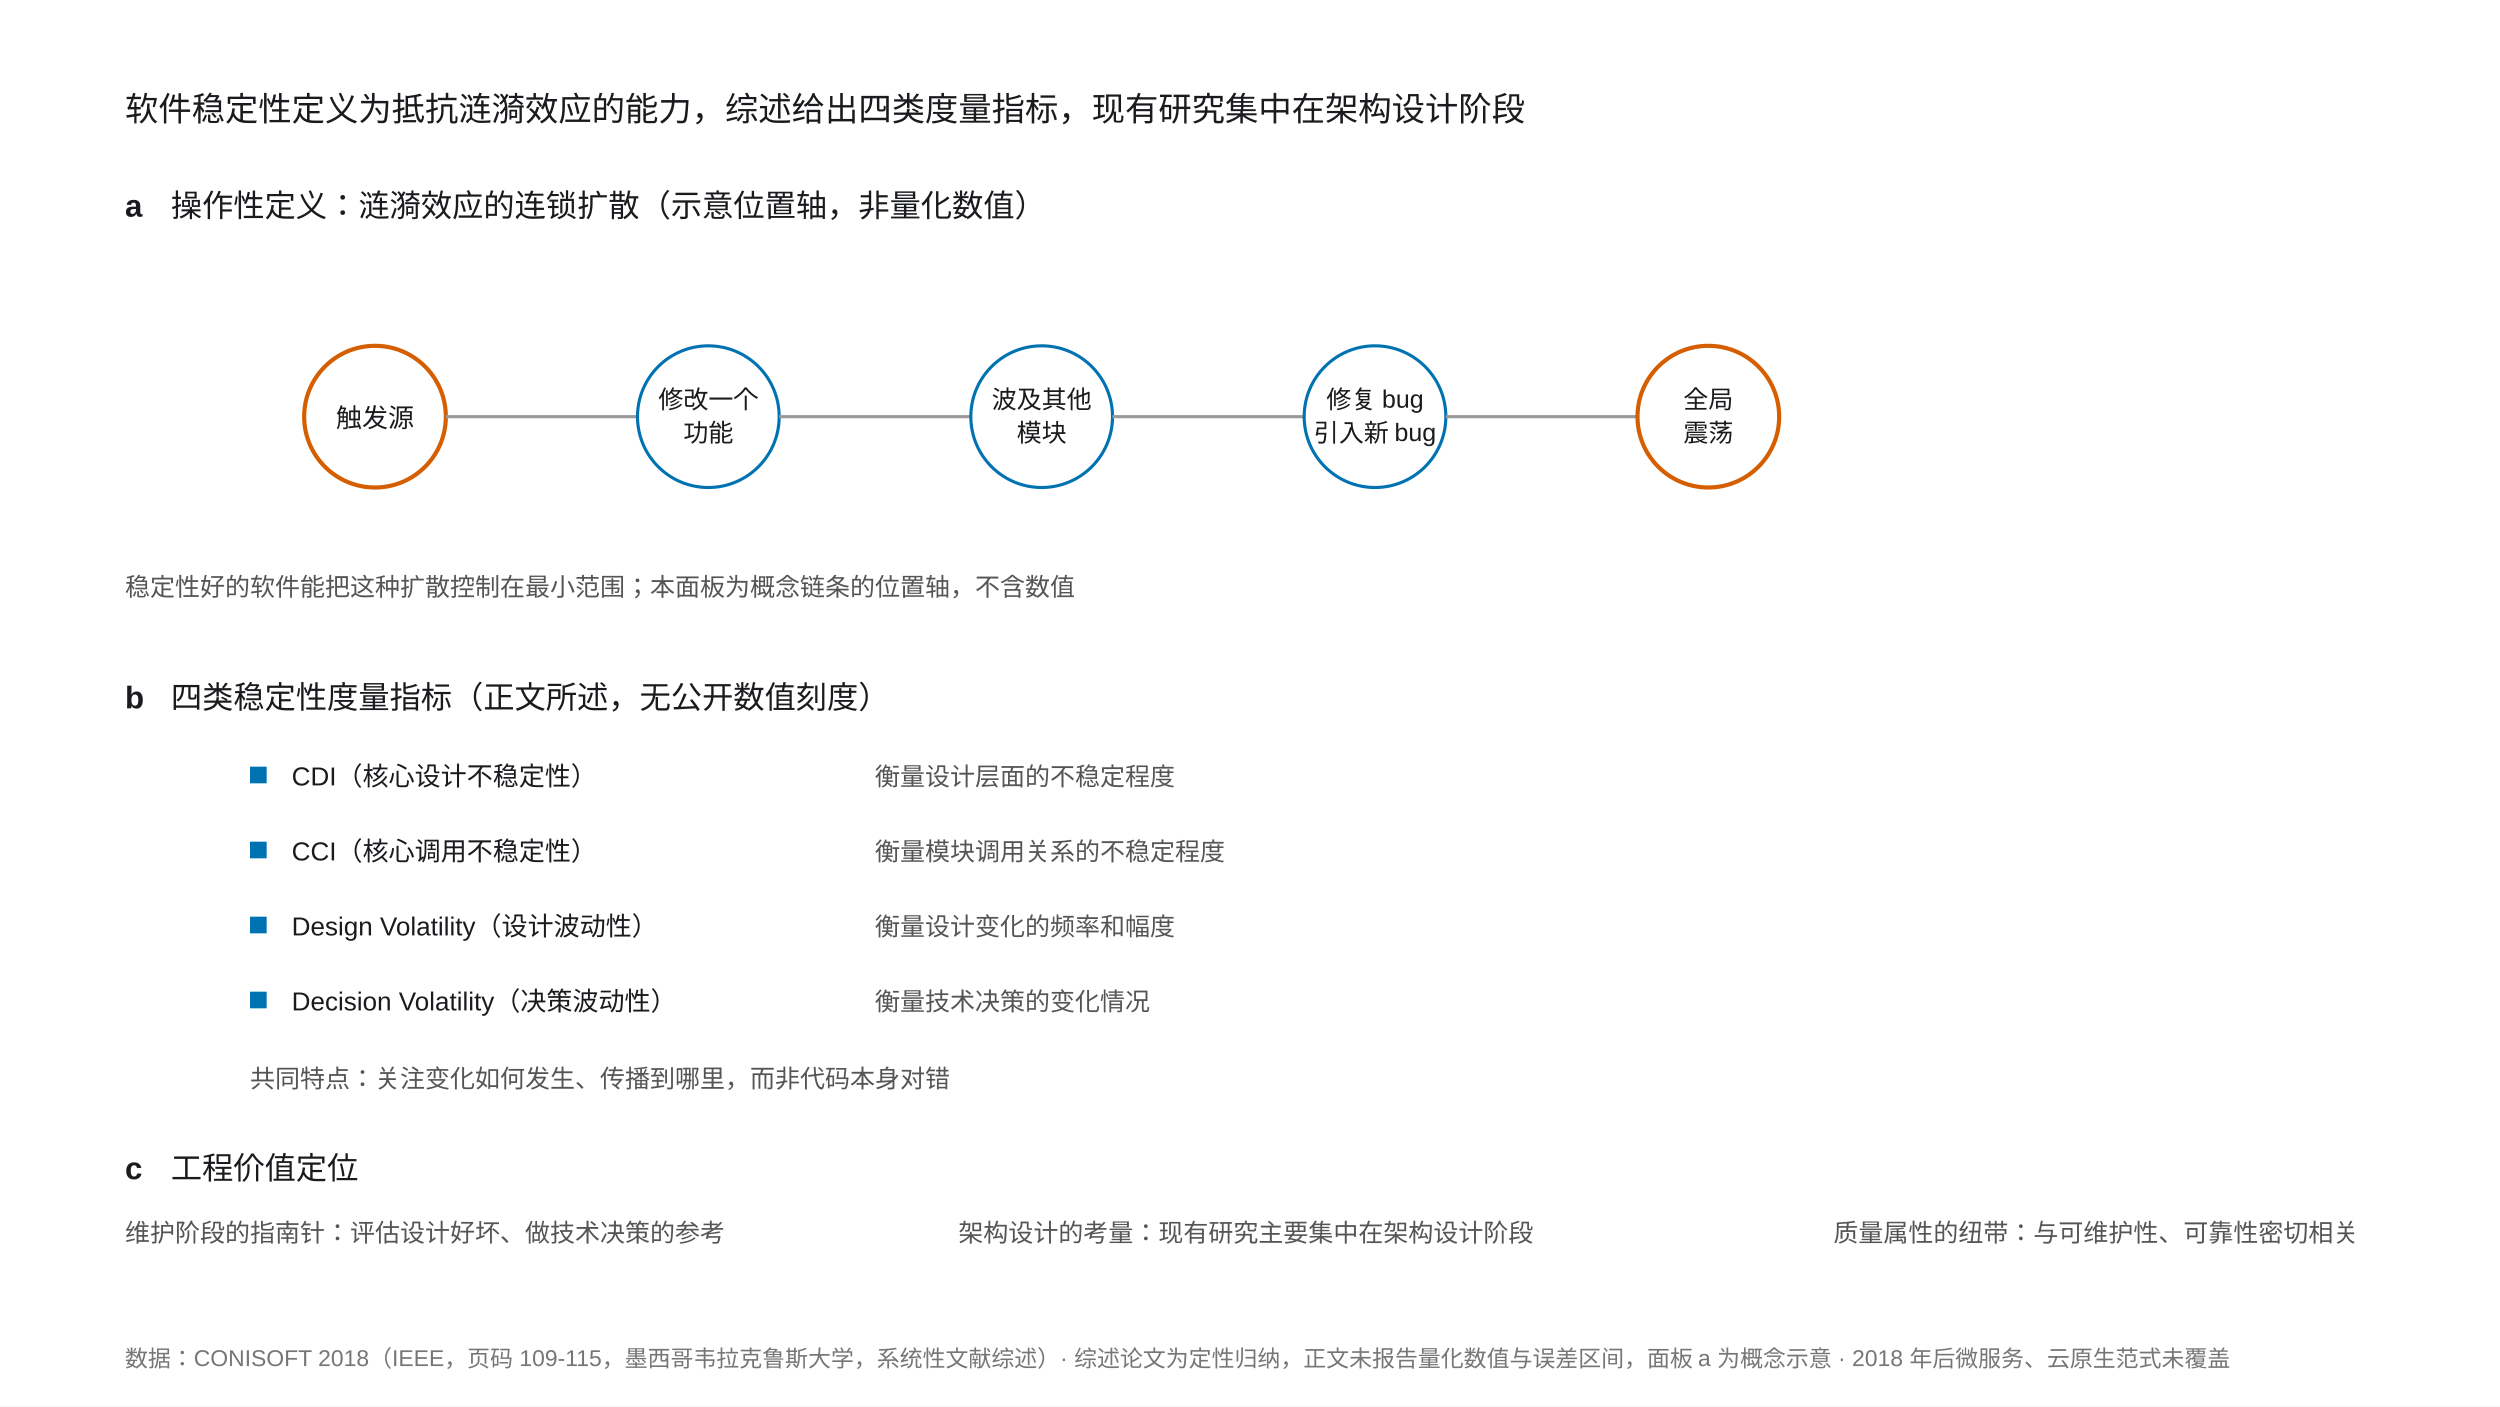
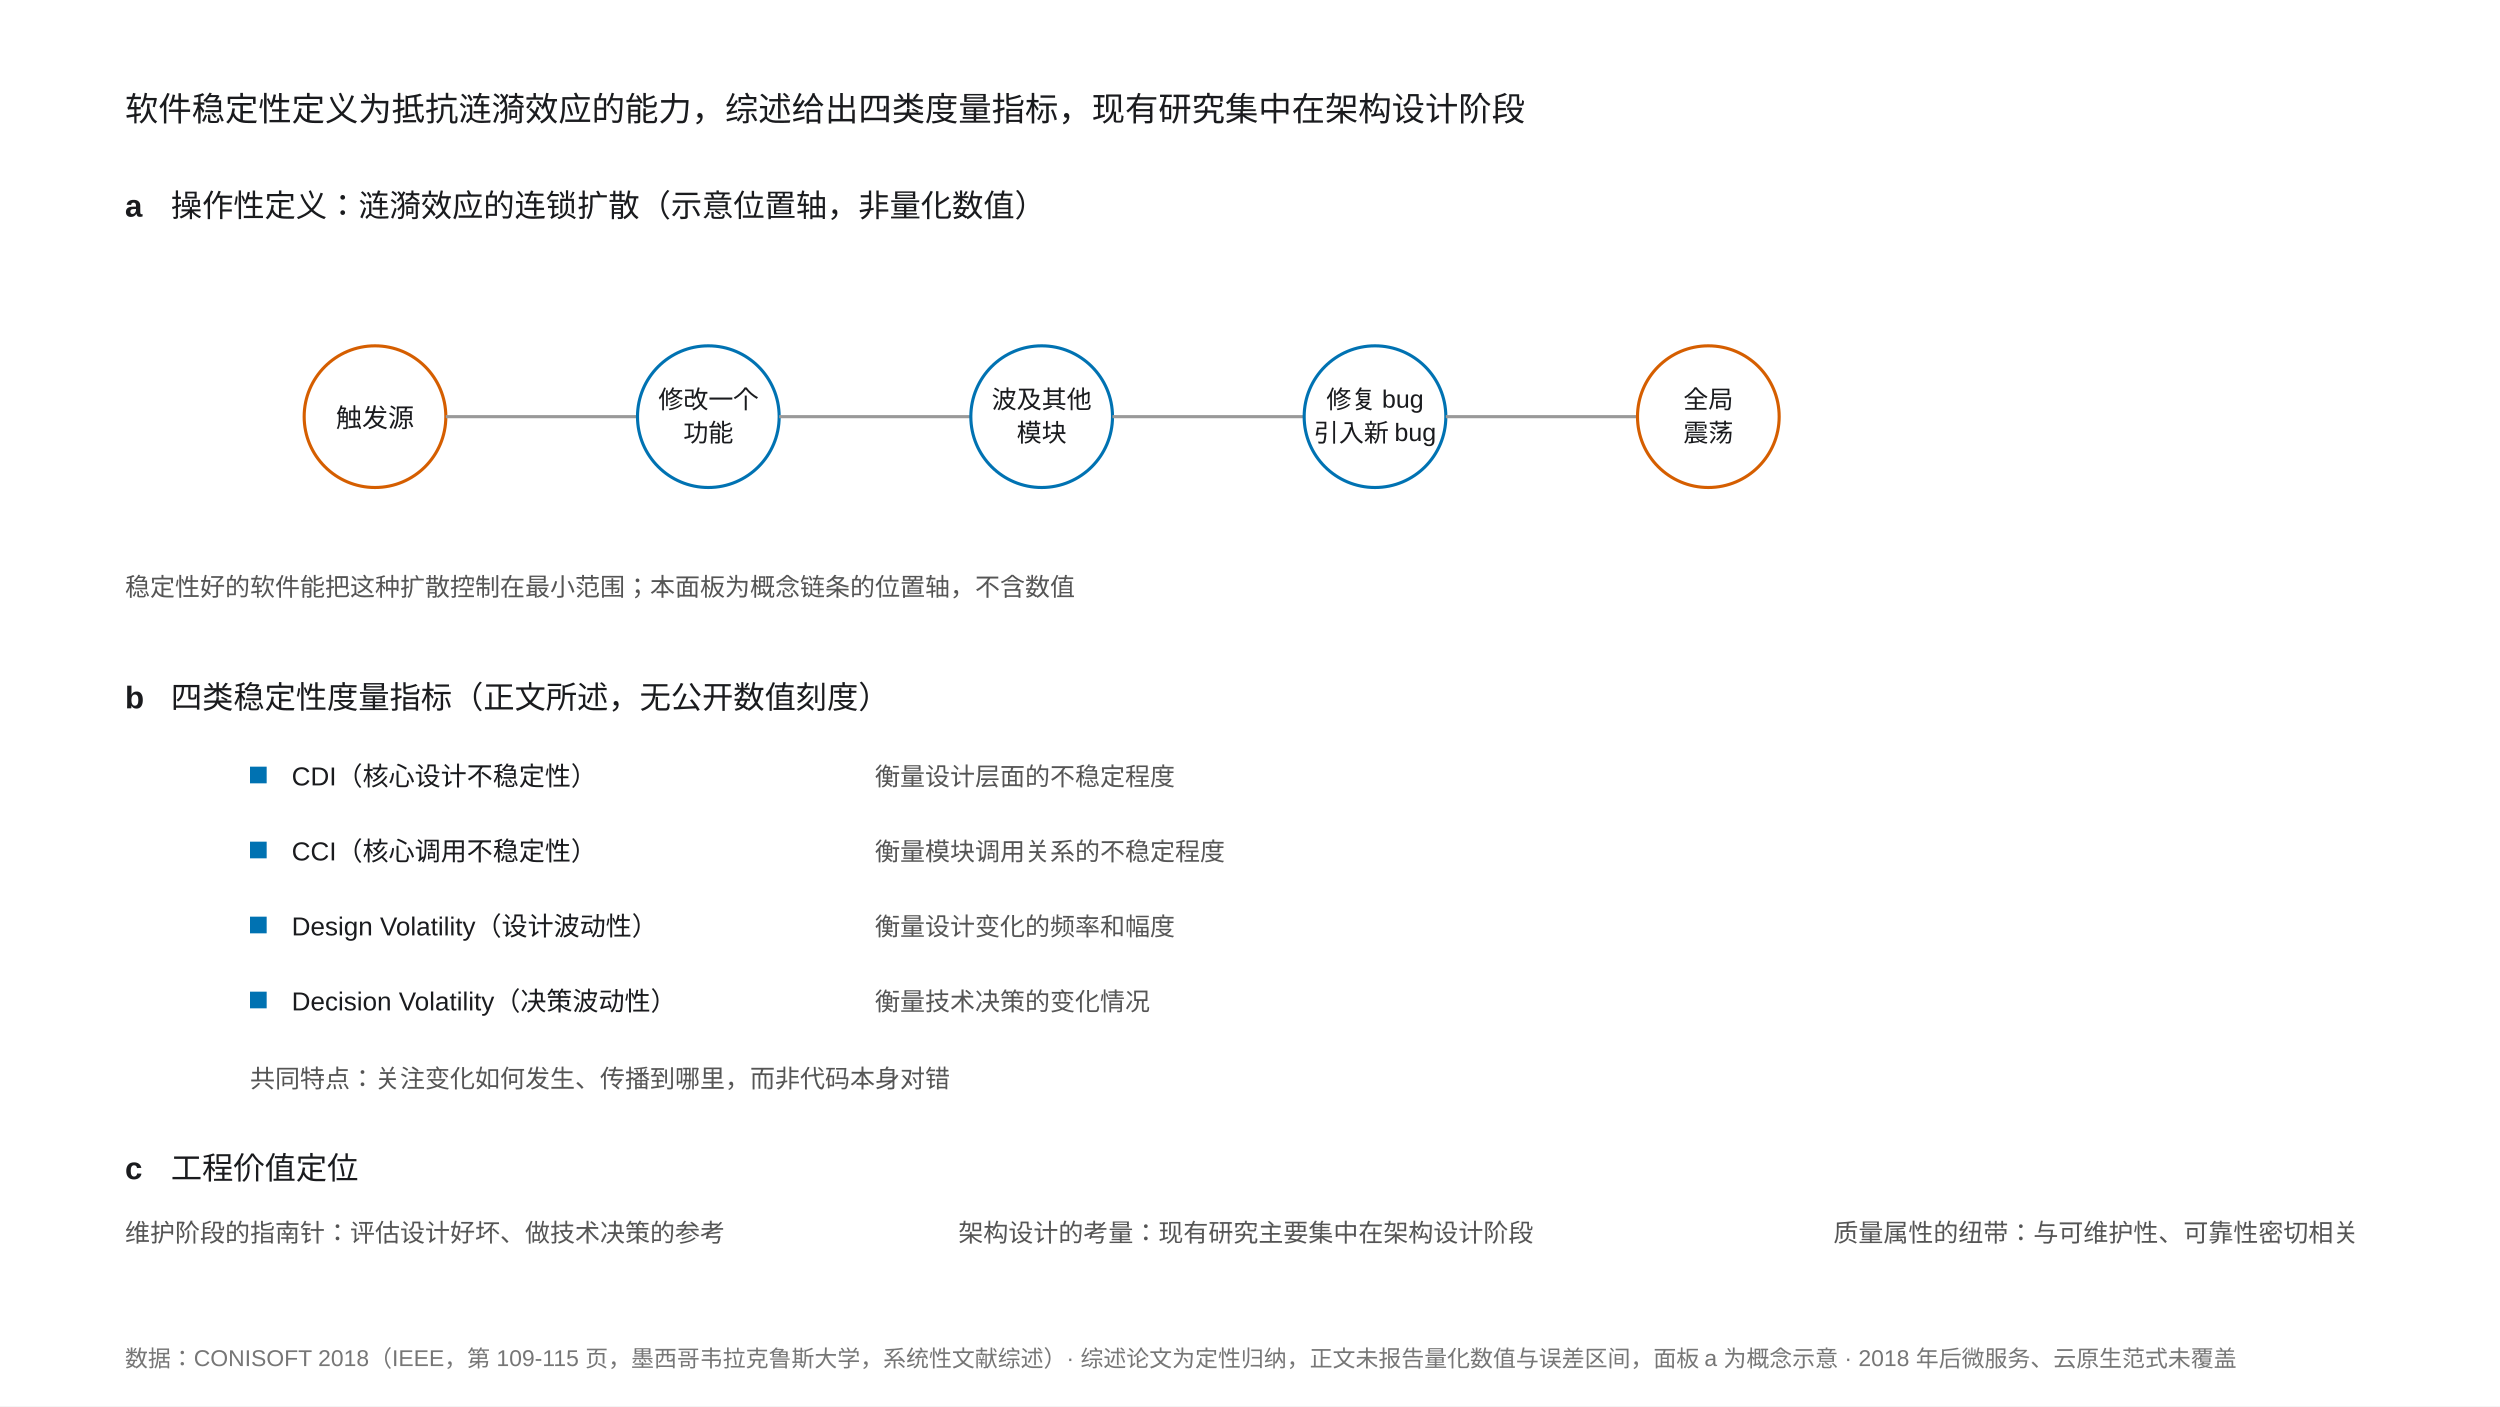
<svg xmlns="http://www.w3.org/2000/svg" width="1200" height="675" viewBox="0 0 1200 675" font-family="'PingFang SC','Helvetica Neue',Arial,sans-serif">
  <rect width="1200" height="675" fill="#FFFFFF" />
  <text x="60" y="58" font-size="16" fill="#1A1B1E">软件稳定性定义为抵抗涟漪效应的能力，综述给出四类度量指标，现有研究集中在架构设计阶段</text>
  <text x="60" y="104" font-size="15" font-weight="bold" fill="#1A1B1E">a</text>
  <text x="82" y="104" font-size="15" fill="#1A1B1E">操作性定义：涟漪效应的连锁扩散（示意位置轴，非量化数值）</text>
  <g>
-     <circle cx="180" cy="200" r="34" fill="none" stroke="#D55E00" stroke-width="2" />
+     <circle cx="180" cy="200" r="34" fill="none" stroke="#D55E00" stroke-width="1.5" />
    <text x="180" y="205" font-size="12.5" fill="#1A1B1E" text-anchor="middle">触发源</text>
    <line x1="214" y1="200" x2="306" y2="200" stroke="#999999" stroke-width="1.5" />
    <circle cx="340" cy="200" r="34" fill="none" stroke="#0072B2" stroke-width="1.5" />
    <text x="340" y="196" font-size="12" fill="#1A1B1E" text-anchor="middle">修改一个</text>
    <text x="340" y="212" font-size="12" fill="#1A1B1E" text-anchor="middle">功能</text>
    <line x1="374" y1="200" x2="466" y2="200" stroke="#999999" stroke-width="1.5" />
    <circle cx="500" cy="200" r="34" fill="none" stroke="#0072B2" stroke-width="1.5" />
    <text x="500" y="196" font-size="12" fill="#1A1B1E" text-anchor="middle">波及其他</text>
    <text x="500" y="212" font-size="12" fill="#1A1B1E" text-anchor="middle">模块</text>
    <line x1="534" y1="200" x2="626" y2="200" stroke="#999999" stroke-width="1.5" />
    <circle cx="660" cy="200" r="34" fill="none" stroke="#0072B2" stroke-width="1.5" />
    <text x="660" y="196" font-size="12" fill="#1A1B1E" text-anchor="middle">修复 bug</text>
    <text x="660" y="212" font-size="12" fill="#1A1B1E" text-anchor="middle">引入新 bug</text>
    <line x1="694" y1="200" x2="786" y2="200" stroke="#999999" stroke-width="1.5" />
-     <circle cx="820" cy="200" r="34" fill="none" stroke="#D55E00" stroke-width="2" />
+     <circle cx="820" cy="200" r="34" fill="none" stroke="#D55E00" stroke-width="1.5" />
    <text x="820" y="196" font-size="12" fill="#1A1B1E" text-anchor="middle">全局</text>
    <text x="820" y="212" font-size="12" fill="#1A1B1E" text-anchor="middle">震荡</text>
  </g>
  <text x="60" y="286" font-size="12" fill="#555">稳定性好的软件能把这种扩散控制在最小范围；本面板为概念链条的位置轴，不含数值</text>
  <text x="60" y="340" font-size="15" font-weight="bold" fill="#1A1B1E">b</text>
  <text x="82" y="340" font-size="15" fill="#1A1B1E">四类稳定性度量指标（正文所述，无公开数值刻度）</text>
  <g>
    <rect x="120" y="368" width="8" height="8" fill="#0072B2" />
    <text x="140" y="377" font-size="12.5" fill="#1A1B1E">CDI（核心设计不稳定性）</text>
    <text x="420" y="377" font-size="12" fill="#555">衡量设计层面的不稳定程度</text>
    <rect x="120" y="404" width="8" height="8" fill="#0072B2" />
    <text x="140" y="413" font-size="12.5" fill="#1A1B1E">CCI（核心调用不稳定性）</text>
    <text x="420" y="413" font-size="12" fill="#555">衡量模块调用关系的不稳定程度</text>
    <rect x="120" y="440" width="8" height="8" fill="#0072B2" />
    <text x="140" y="449" font-size="12.5" fill="#1A1B1E">Design Volatility（设计波动性）</text>
    <text x="420" y="449" font-size="12" fill="#555">衡量设计变化的频率和幅度</text>
    <rect x="120" y="476" width="8" height="8" fill="#0072B2" />
    <text x="140" y="485" font-size="12.5" fill="#1A1B1E">Decision Volatility（决策波动性）</text>
    <text x="420" y="485" font-size="12" fill="#555">衡量技术决策的变化情况</text>
  </g>
  <text x="120" y="522" font-size="12" fill="#555">共同特点：关注变化如何发生、传播到哪里，而非代码本身对错</text>
  <text x="60" y="566" font-size="15" font-weight="bold" fill="#1A1B1E">c</text>
  <text x="82" y="566" font-size="15" fill="#1A1B1E">工程价值定位</text>
  <g font-size="12" fill="#555">
    <text x="60" y="596">维护阶段的指南针：评估设计好坏、做技术决策的参考</text>
    <text x="460" y="596">架构设计的考量：现有研究主要集中在架构设计阶段</text>
    <text x="880" y="596">质量属性的纽带：与可维护性、可靠性密切相关</text>
  </g>
-   <text x="60" y="656" font-size="11" fill="#767676">数据：CONISOFT 2018（IEEE，页码 109-115，墨西哥韦拉克鲁斯大学，系统性文献综述）· 综述论文为定性归纳，正文未报告量化数值与误差区间，面板 a 为概念示意 · 2018 年后微服务、云原生范式未覆盖</text>
+   <text x="60" y="656" font-size="11" fill="#767676">数据：CONISOFT 2018（IEEE，第 109-115 页，墨西哥韦拉克鲁斯大学，系统性文献综述）· 综述论文为定性归纳，正文未报告量化数值与误差区间，面板 a 为概念示意 · 2018 年后微服务、云原生范式未覆盖</text>
</svg>
